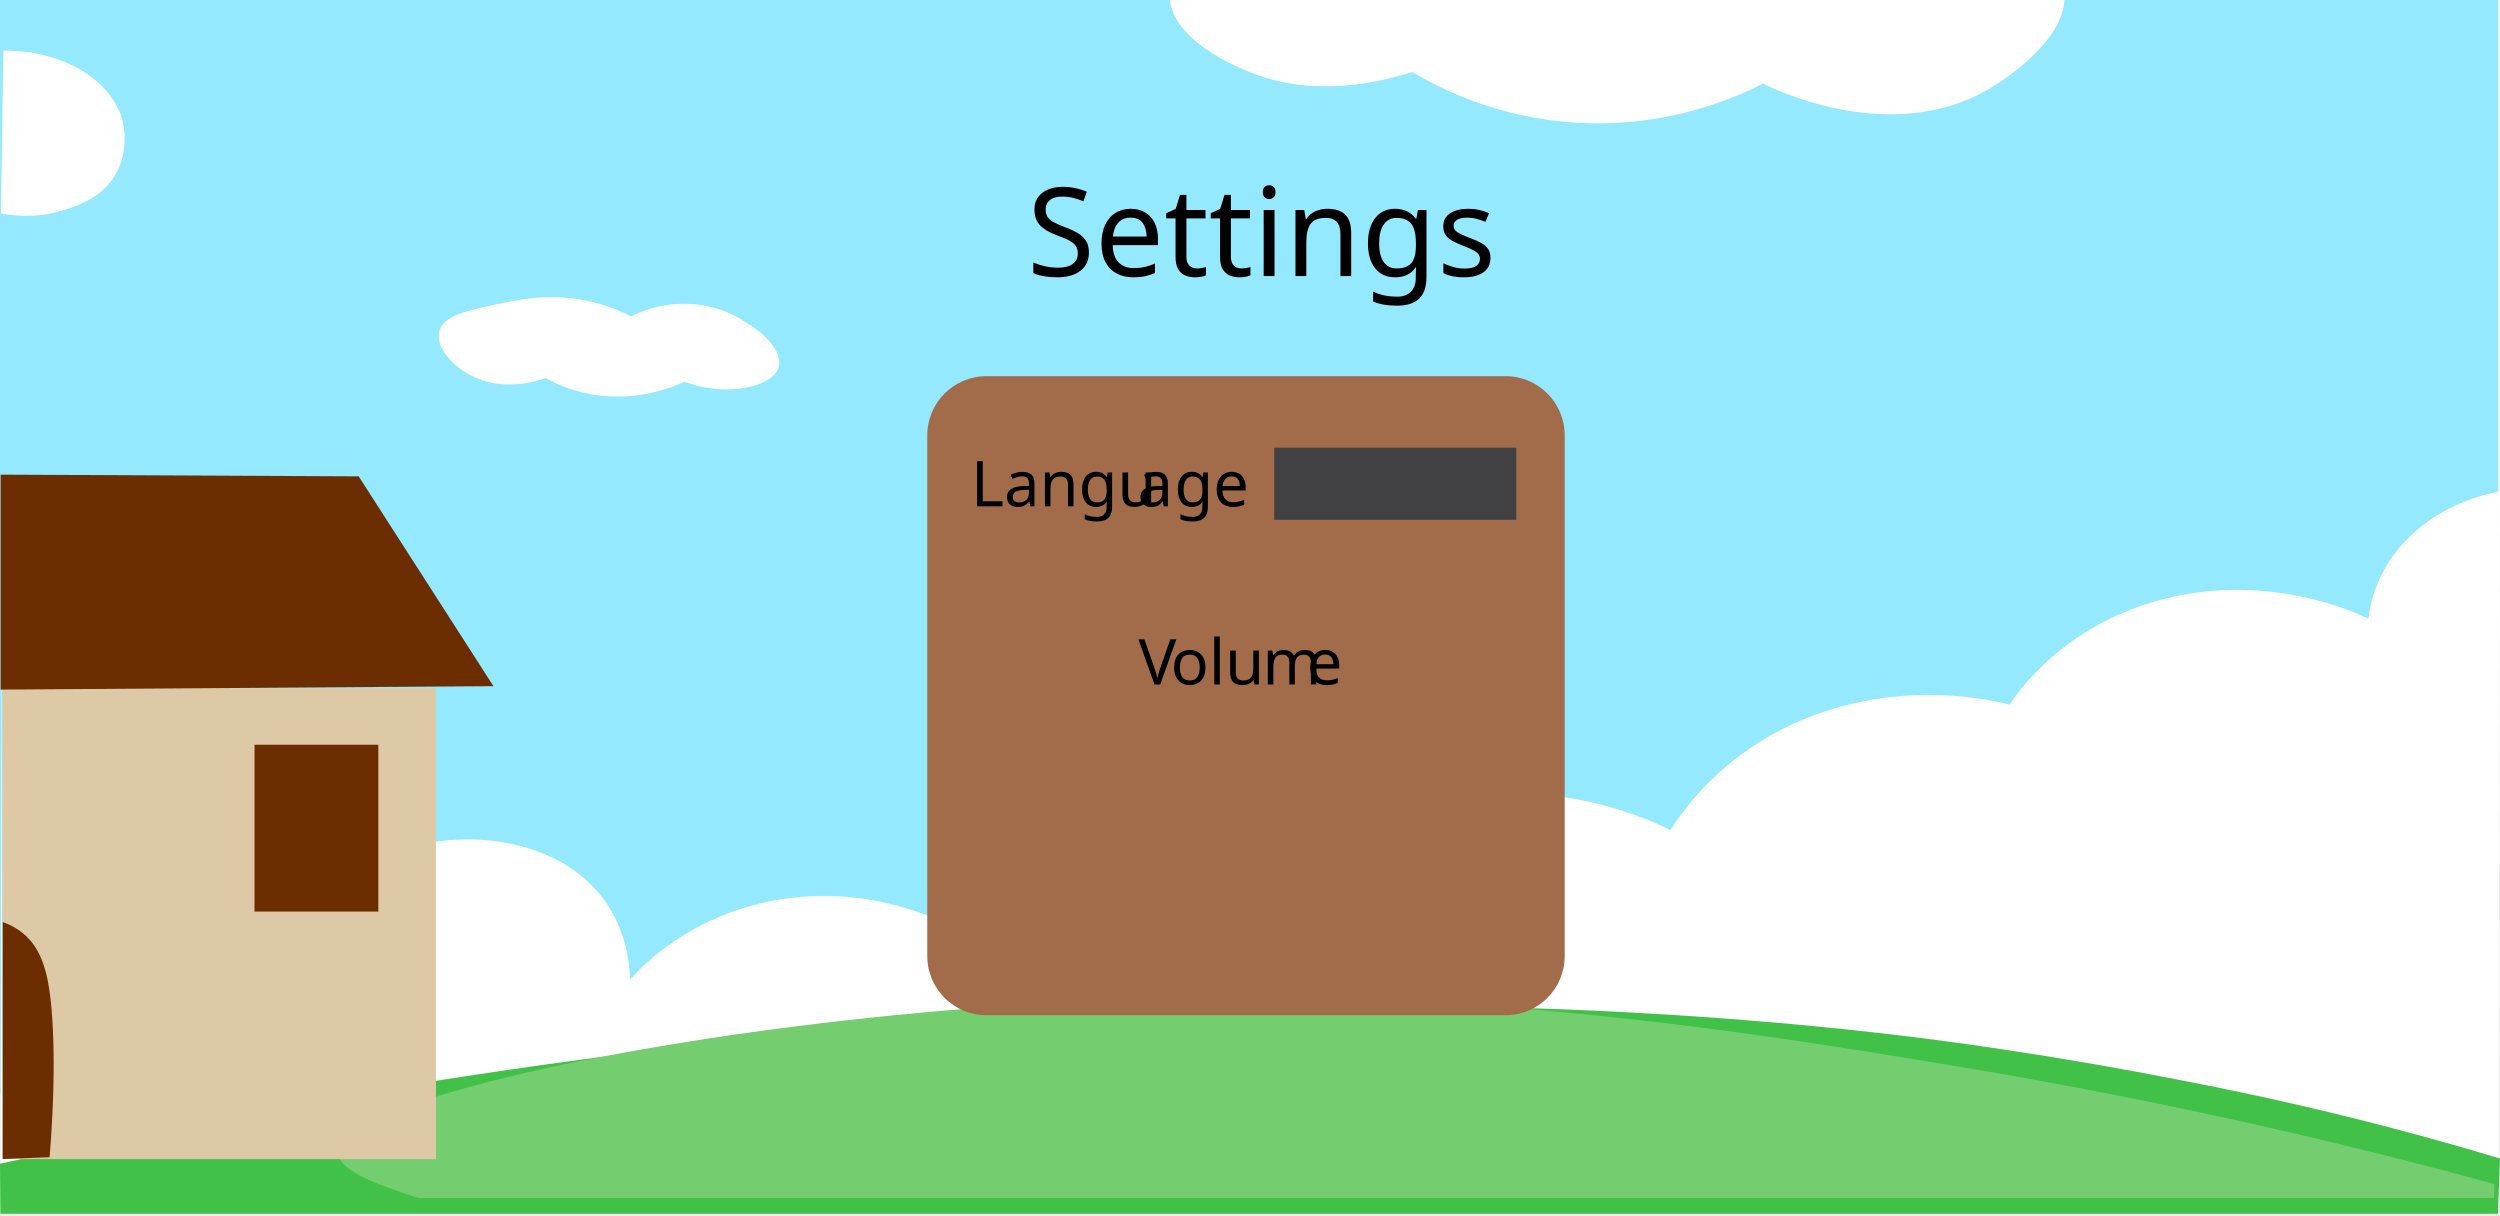
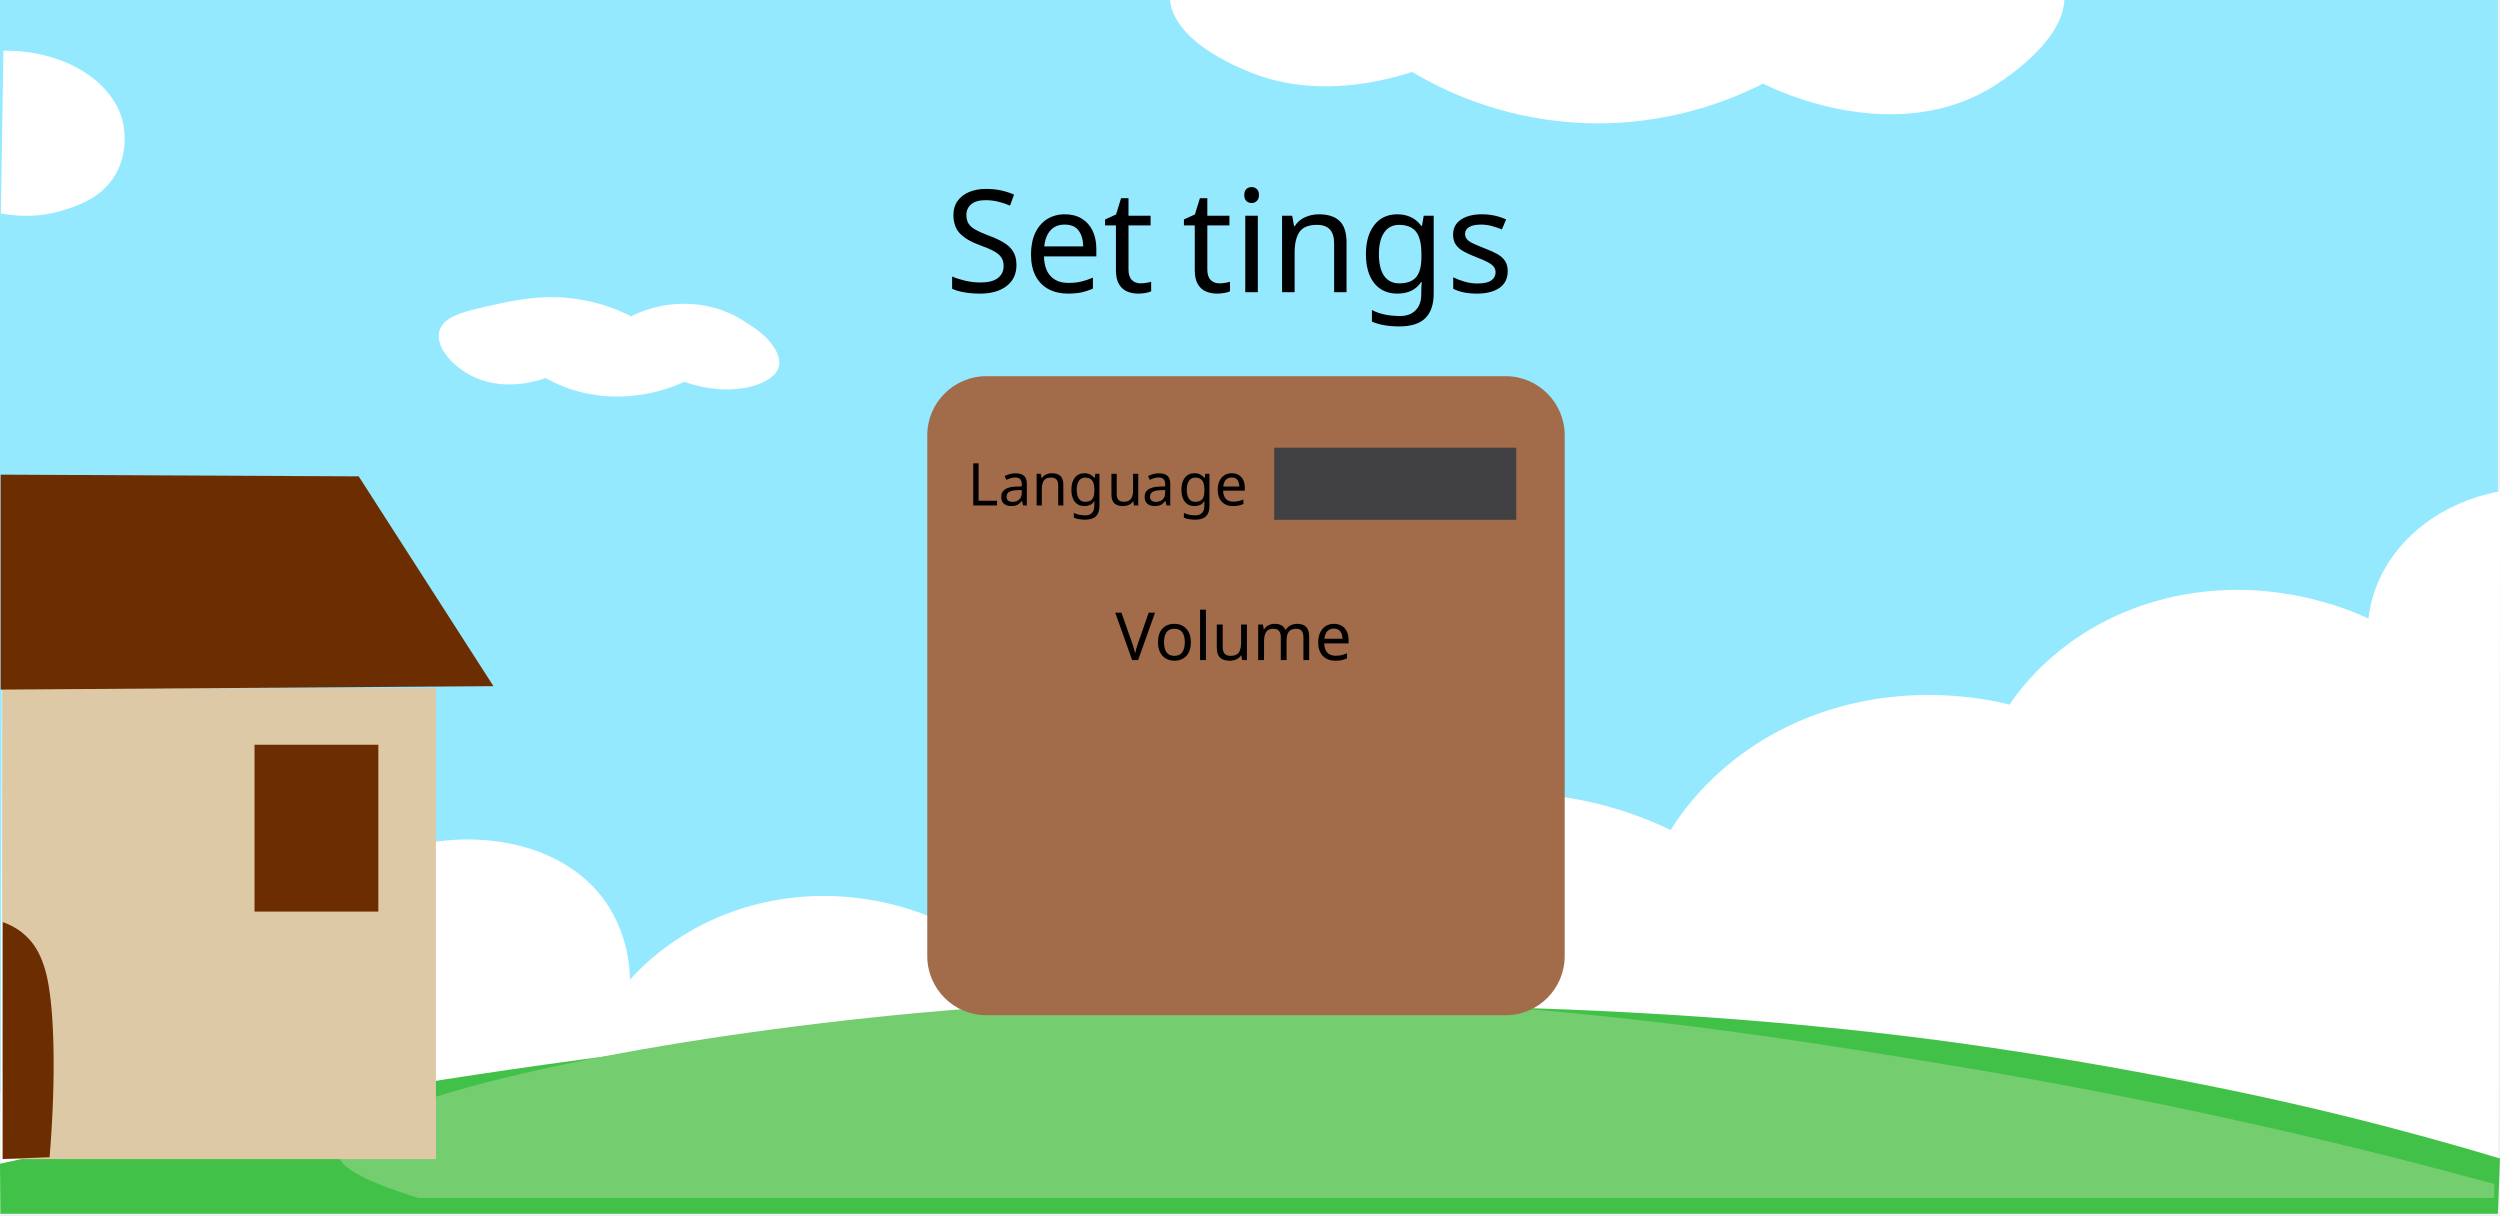
<svg xmlns="http://www.w3.org/2000/svg" id="Layer_2" data-name="Layer 2" viewBox="0 0 2412.43 1172.47">
  <defs>
    <style>
      .cls-1 {
        fill: #42c148;
      }

      .cls-2 {
        fill: #6c2d00;
      }

      .cls-3 {
+         font-size: 137.64px;
+       }
+ 
+       .cls-3, .cls-4, .cls-5 {
+         font-family: LuckiestGuy-Regular, 'Luckiest Guy';
+       }
+ 
+       .cls-6 {
+         letter-spacing: -.02em;
+       }
+ 
+       .cls-4 {
+         font-size: 57px;
+       }
+ 
+       .cls-7 {
        fill: #fff;
      }

-       .cls-4 {
+       .cls-8 {
        fill: #74cd6e;
      }

-       .cls-5 {
-         letter-spacing: -.04em;
+       .cls-9 {
+         fill: #94e9ff;
      }

-       .cls-6 {
+       .cls-10 {
+         letter-spacing: -.02em;
+       }
+ 
+       .cls-5 {
+         font-size: 64px;
+       }
+ 
+       .cls-11 {
+         fill: #414042;
+       }
+ 
+       .cls-12 {
+         letter-spacing: -.01em;
+       }
+ 
+       .cls-13 {
        letter-spacing: 0em;
      }

-       .cls-7 {
-         fill: #94e9ff;
-       }
- 
-       .cls-8 {
-         font-size: 60.99px;
-       }
- 
-       .cls-8, .cls-9 {
-         font-family: SuperFuntime, 'Super Funtime';
-       }
- 
-       .cls-10 {
-         fill: #414042;
-       }
- 
-       .cls-9 {
-         font-size: 118.93px;
-       }
- 
-       .cls-11 {
-         letter-spacing: -.02em;
-       }
- 
-       .cls-12 {
+       .cls-14 {
        fill: #a26b4a;
      }

-       .cls-13 {
+       .cls-15 {
        fill: #ddc9a6;
      }
    </style>
  </defs>
  <g id="Layer_1-2" data-name="Layer 1">
-     <path class="cls-7" d="M2410.43,0v1055.31H.36v1.07c-.12,38.29-.23,76.59-.35,114.89V0h2410.43Z" />
-     <path class="cls-3" d="M2410.76,1171.28c0-3.17,0-6.34.02-9.51.04-14.61.07-29.21.11-43.82v-2.07c.18-75.67.35-151.33.55-227.01.18-75.08.35-150.14.53-225.22.16-63.19.32-126.37.46-189.56-.62.11-1.27.24-2,.38-15.09,2.93-52.97,12.37-84.58,42.75-33.44,32.19-39.1,67.88-40.39,79.67-14.49-6.86-101.93-46.64-205.85-16.6-87.97,25.43-130.16,84.24-140.43,99.58-24.71-6.02-93.75-19.81-173.15,4.97-98.47,30.74-143.4,99.09-153.9,116.17-7.71-3.78-19.73-9.32-35.44-14.91-15.59-5.55-34.82-11.16-57.06-15.19-26.73-4.83-57.82-7.38-92.2-4.76-15.36,1.17-29.91,3.26-43.57,6.02-6.56,1.31-12.9,2.79-19.05,4.39-65.33,16.97-107.93,48.11-123.52,60.38-20.68-7.29-91.03-29.52-175.52-7.73-72.01,18.57-113.85,58.69-128.91,74.68-12.51-7.73-89.69-53.69-190.45-34.86-80.97,15.16-126.31,62.64-138.51,76.34-.19-13.72-2.78-63.67-46.17-99.57-52.37-43.32-142.99-48.69-219.32-8.31,1.22-13.6,3.89-64.24-36.55-106.2-45.18-46.87-125.76-63.84-202-41.49,1.66-3.54,15.02-33.44-3.85-59.74-18.31-25.52-59.34-37.02-98.12-24.9-.48,172.56-.95,345.11-1.41,517.67-.04,11.6-.07,23.22-.11,34.84-.02,4.53-.02,9.06-.04,13.59h2410.41Z" />
+     <path class="cls-9" d="M2410.43,0v1055.31H.36v1.07c-.12,38.29-.23,76.59-.35,114.89V0h2410.43Z" />
+     <path class="cls-7" d="M2410.76,1171.28c0-3.17,0-6.34.02-9.51.04-14.61.07-29.21.11-43.82v-2.07c.18-75.67.35-151.33.55-227.01.18-75.08.35-150.14.53-225.22.16-63.19.32-126.37.46-189.56-.62.11-1.27.24-2,.38-15.09,2.93-52.97,12.37-84.58,42.75-33.44,32.19-39.1,67.88-40.39,79.67-14.49-6.86-101.93-46.64-205.85-16.6-87.97,25.43-130.16,84.24-140.43,99.58-24.71-6.02-93.75-19.81-173.15,4.97-98.47,30.74-143.4,99.09-153.9,116.17-7.71-3.78-19.73-9.32-35.44-14.91-15.59-5.55-34.82-11.16-57.06-15.19-26.73-4.83-57.82-7.38-92.2-4.76-15.36,1.17-29.91,3.26-43.57,6.02-6.56,1.31-12.9,2.79-19.05,4.39-65.33,16.97-107.93,48.11-123.52,60.38-20.68-7.29-91.03-29.52-175.52-7.73-72.01,18.57-113.85,58.69-128.91,74.68-12.51-7.73-89.69-53.69-190.45-34.86-80.97,15.16-126.31,62.64-138.51,76.34-.19-13.72-2.78-63.67-46.17-99.57-52.37-43.32-142.99-48.69-219.32-8.31,1.22-13.6,3.89-64.24-36.55-106.2-45.18-46.87-125.76-63.84-202-41.49,1.66-3.54,15.02-33.44-3.85-59.74-18.31-25.52-59.34-37.02-98.12-24.9-.48,172.56-.95,345.11-1.41,517.67-.04,11.6-.07,23.22-.11,34.84-.02,4.53-.02,9.06-.04,13.59h2410.41Z" />
    <path class="cls-1" d="M2412.41,1117.94c-.66,17.78-1.32,35.56-1.98,53.34-803.36.4-1606.72.79-2410.07,1.19,803.36-.4,1606.72-.79,2410.07-1.19H.35v1.19c-.12-16.5-.24-33.01-.35-49.51.16-.03.34-.08.49-.11,268.58-59.79,624.55-122.44,1020.81-144.47,82.47-4.6,166.7-7.43,252.23-8.1,29.77-.23,58.7-.2,86.75.08,5.94.05,11.84.11,17.69.18,13.52.17,26.81.4,39.91.67,33.64.72,65.88,1.74,96.6,3,21.86.9,42.95,1.92,63.26,3.03,162.12,8.92,274.17,23.83,322.12,30.62,20.49,2.9,40.64,5.92,60.45,9.03,7.25,1.14,14.44,2.3,21.58,3.46,36.18,5.92,71.18,12.15,104.92,18.63,38.69,7.43,101.56,19.49,182.31,39.55,38.95,9.68,87.61,22.6,143.28,39.4Z" />
-     <path class="cls-4" d="M326.16,1112.68c.61,15.03,30.83,28.73,77.53,43.35h2002.94v1.19c.02-.4.02-.79.03-1.19.1-4.5.2-8.98.3-13.48-.12-.03-.25-.06-.36-.11-125.68-34.38-301.21-77.27-514.02-112.74-121.49-20.23-267.29-44.2-437.1-57.41-97.43-7.58-202.79-11.62-315.98-9.36-5.52.11-11.05.23-16.62.38-.31,0-.64,0-.95.02-11.97.3-23.94.67-35.91,1.11-30.02,1.1-59.99,2.59-89.74,4.45-19.86,1.24-39.62,2.64-59.23,4.19-130.68,10.31-254.66,27.17-356.36,46.7-6.52,1.24-12.96,2.5-19.28,3.77-12.78,2.58-25.15,5.17-37.1,7.81-105.29,23.22-177.78,48.9-194.47,71.33-2.54,3.4-3.79,6.74-3.66,9.99Z" />
-     <path class="cls-3" d="M109.04,172.21c-13.65,20.02-35.38,26.7-47.95,30.64-26.22,8.22-49.14,5.24-60.25,3.07.81-52.42,1.62-104.83,2.44-157.25.21.08.41.17.61.24,57.28-.46,103.52,28.47,114.14,66.66.75,2.74,8.22,31.41-8.99,56.63Z" />
-     <rect class="cls-12" x="894.79" y="363.01" width="615.09" height="616.65" rx="57.06" ry="57.06" />
-     <text class="cls-9" transform="translate(991.07 266.41)">
-       <tspan x="0" y="0">Settings</tspan>
-     </text>
-     <text class="cls-8" transform="translate(936.96 488.58)">
-       <tspan x="0" y="0">Langu</tspan>
-       <tspan class="cls-11" x="160.71" y="0">a</tspan>
-       <tspan x="196.26" y="0">ge</tspan>
-     </text>
-     <text class="cls-8" transform="translate(1098.54 660.5)">
-       <tspan class="cls-5" x="0" y="0">V</tspan>
-       <tspan x="31.1" y="0">olu</tspan>
-       <tspan class="cls-6" x="119.66" y="0">m</tspan>
-       <tspan x="162.48" y="0">e</tspan>
-     </text>
-     <rect class="cls-10" x="1229.58" y="432.01" width="233.58" height="69.59" />
-     <rect class="cls-13" x="2.05" y="664.17" width="418.63" height="454.31" />
+     <path class="cls-8" d="M326.16,1112.68c.61,15.03,30.83,28.73,77.53,43.35h2002.94v1.19c.02-.4.02-.79.03-1.19.1-4.5.2-8.98.3-13.48-.12-.03-.25-.06-.36-.11-125.68-34.38-301.21-77.27-514.02-112.74-121.49-20.23-267.29-44.2-437.1-57.41-97.43-7.58-202.79-11.62-315.98-9.36-5.52.11-11.05.23-16.62.38-.31,0-.64,0-.95.02-11.97.3-23.94.67-35.91,1.11-30.02,1.1-59.99,2.59-89.74,4.45-19.86,1.24-39.62,2.64-59.23,4.19-130.68,10.31-254.66,27.17-356.36,46.7-6.52,1.24-12.96,2.5-19.28,3.77-12.78,2.58-25.15,5.17-37.1,7.81-105.29,23.22-177.78,48.9-194.47,71.33-2.54,3.4-3.79,6.74-3.66,9.99Z" />
+     <path class="cls-7" d="M109.04,172.21c-13.65,20.02-35.38,26.7-47.95,30.64-26.22,8.22-49.14,5.24-60.25,3.07.81-52.42,1.62-104.83,2.44-157.25.21.08.41.17.61.24,57.28-.46,103.52,28.47,114.14,66.66.75,2.74,8.22,31.41-8.99,56.63Z" />
+     <rect class="cls-14" x="894.79" y="363.01" width="615.09" height="616.65" rx="57.06" ry="57.06" />
+     <rect class="cls-11" x="1229.58" y="432.01" width="233.58" height="69.59" />
+     <rect class="cls-15" x="2.05" y="664.17" width="418.63" height="454.31" />
    <path class="cls-2" d="M476.17,662.13c-43.35-67.49-86.69-134.98-130.04-202.46-115.17-.55-230.35-1.11-345.52-1.66,0,69.15,0,138.29,0,207.44,158.52-1.11,317.04-2.21,475.56-3.32Z" />
    <rect class="cls-2" x="245.61" y="718.65" width="119.49" height="160.99" transform="translate(610.7 1598.3) rotate(-180)" />
    <path class="cls-2" d="M2.69,889.76c4.56,1.62,11.82,4.7,19.02,10.48,10.96,8.79,19.71,22.15,24.49,46.72,6.06,31.16,7.99,91.88,1.67,169.73-15.06.57-30.12,1.15-45.19,1.72v-228.65Z" />
-     <path class="cls-3" d="M481.34,293.14c19.68-4.25,47.74-10.01,82.53-3.38,20.31,3.87,35.59,10.57,45.16,15.55,6.19-3.25,29.72-14.74,61.71-11.65,26.93,2.6,44.38,14.03,50.41,18.39,22.43,13.17,35.07,31.65,29.59,44.14-7.04,16.05-46.51,27.95-90.32,12.26-9.99,4.61-45.17,19.53-88.76,12.26-20.5-3.42-35.74-10.56-45.16-15.94-3.75,1.43-36.07,13.26-66.96,0-22.23-9.54-41.95-31.32-34.66-47.81,5.69-12.86,25.43-17.12,56.46-23.82Z" />
-     <path class="cls-3" d="M1992.07,0c-1.77,39.72-56.22,75.37-64.99,81.12-95.97,62.8-213.98,5.5-225.77-.44-28.96,14.73-93.68,42.69-179.16,37.78-75.95-4.35-131.8-32.54-159.4-48.98-62.48,19.87-106.7,14-129.24,8.8-10.09-2.33-17.31-4.88-20.6-6.1-11.27-4.15-79-29.11-83.98-72.18h863.13Z" />
+     <path class="cls-7" d="M481.34,293.14c19.68-4.25,47.74-10.01,82.53-3.38,20.31,3.87,35.59,10.57,45.16,15.55,6.19-3.25,29.72-14.74,61.71-11.65,26.93,2.6,44.38,14.03,50.41,18.39,22.43,13.17,35.07,31.65,29.59,44.14-7.04,16.05-46.51,27.95-90.32,12.26-9.99,4.61-45.17,19.53-88.76,12.26-20.5-3.42-35.74-10.56-45.16-15.94-3.75,1.43-36.07,13.26-66.96,0-22.23-9.54-41.95-31.32-34.66-47.81,5.69-12.86,25.43-17.12,56.46-23.82Z" />
+     <path class="cls-7" d="M1992.07,0c-1.77,39.72-56.22,75.37-64.99,81.12-95.97,62.8-213.98,5.5-225.77-.44-28.96,14.73-93.68,42.69-179.16,37.78-75.95-4.35-131.8-32.54-159.4-48.98-62.48,19.87-106.7,14-129.24,8.8-10.09-2.33-17.31-4.88-20.6-6.1-11.27-4.15-79-29.11-83.98-72.18h863.13Z" />
+     <text class="cls-3" transform="translate(911.76 281.95)">
+       <tspan x="0" y="0">Se</tspan>
+       <tspan class="cls-13" x="152.42" y="0">t</tspan>
+       <tspan x="228.5" y="0">tings</tspan>
+     </text>
+     <text class="cls-4" transform="translate(933.64 487.78)">
+       <tspan x="0" y="0">Lang</tspan>
+       <tspan class="cls-10" x="134.37" y="0">u</tspan>
+       <tspan class="cls-12" x="168.27" y="0">a</tspan>
+       <tspan x="203.26" y="0">ge</tspan>
+     </text>
+     <text class="cls-5" transform="translate(1076.17 636.93)">
+       <tspan class="cls-6" x="0" y="0">V</tspan>
+       <tspan x="37.72" y="0">olume</tspan>
+     </text>
  </g>
</svg>
